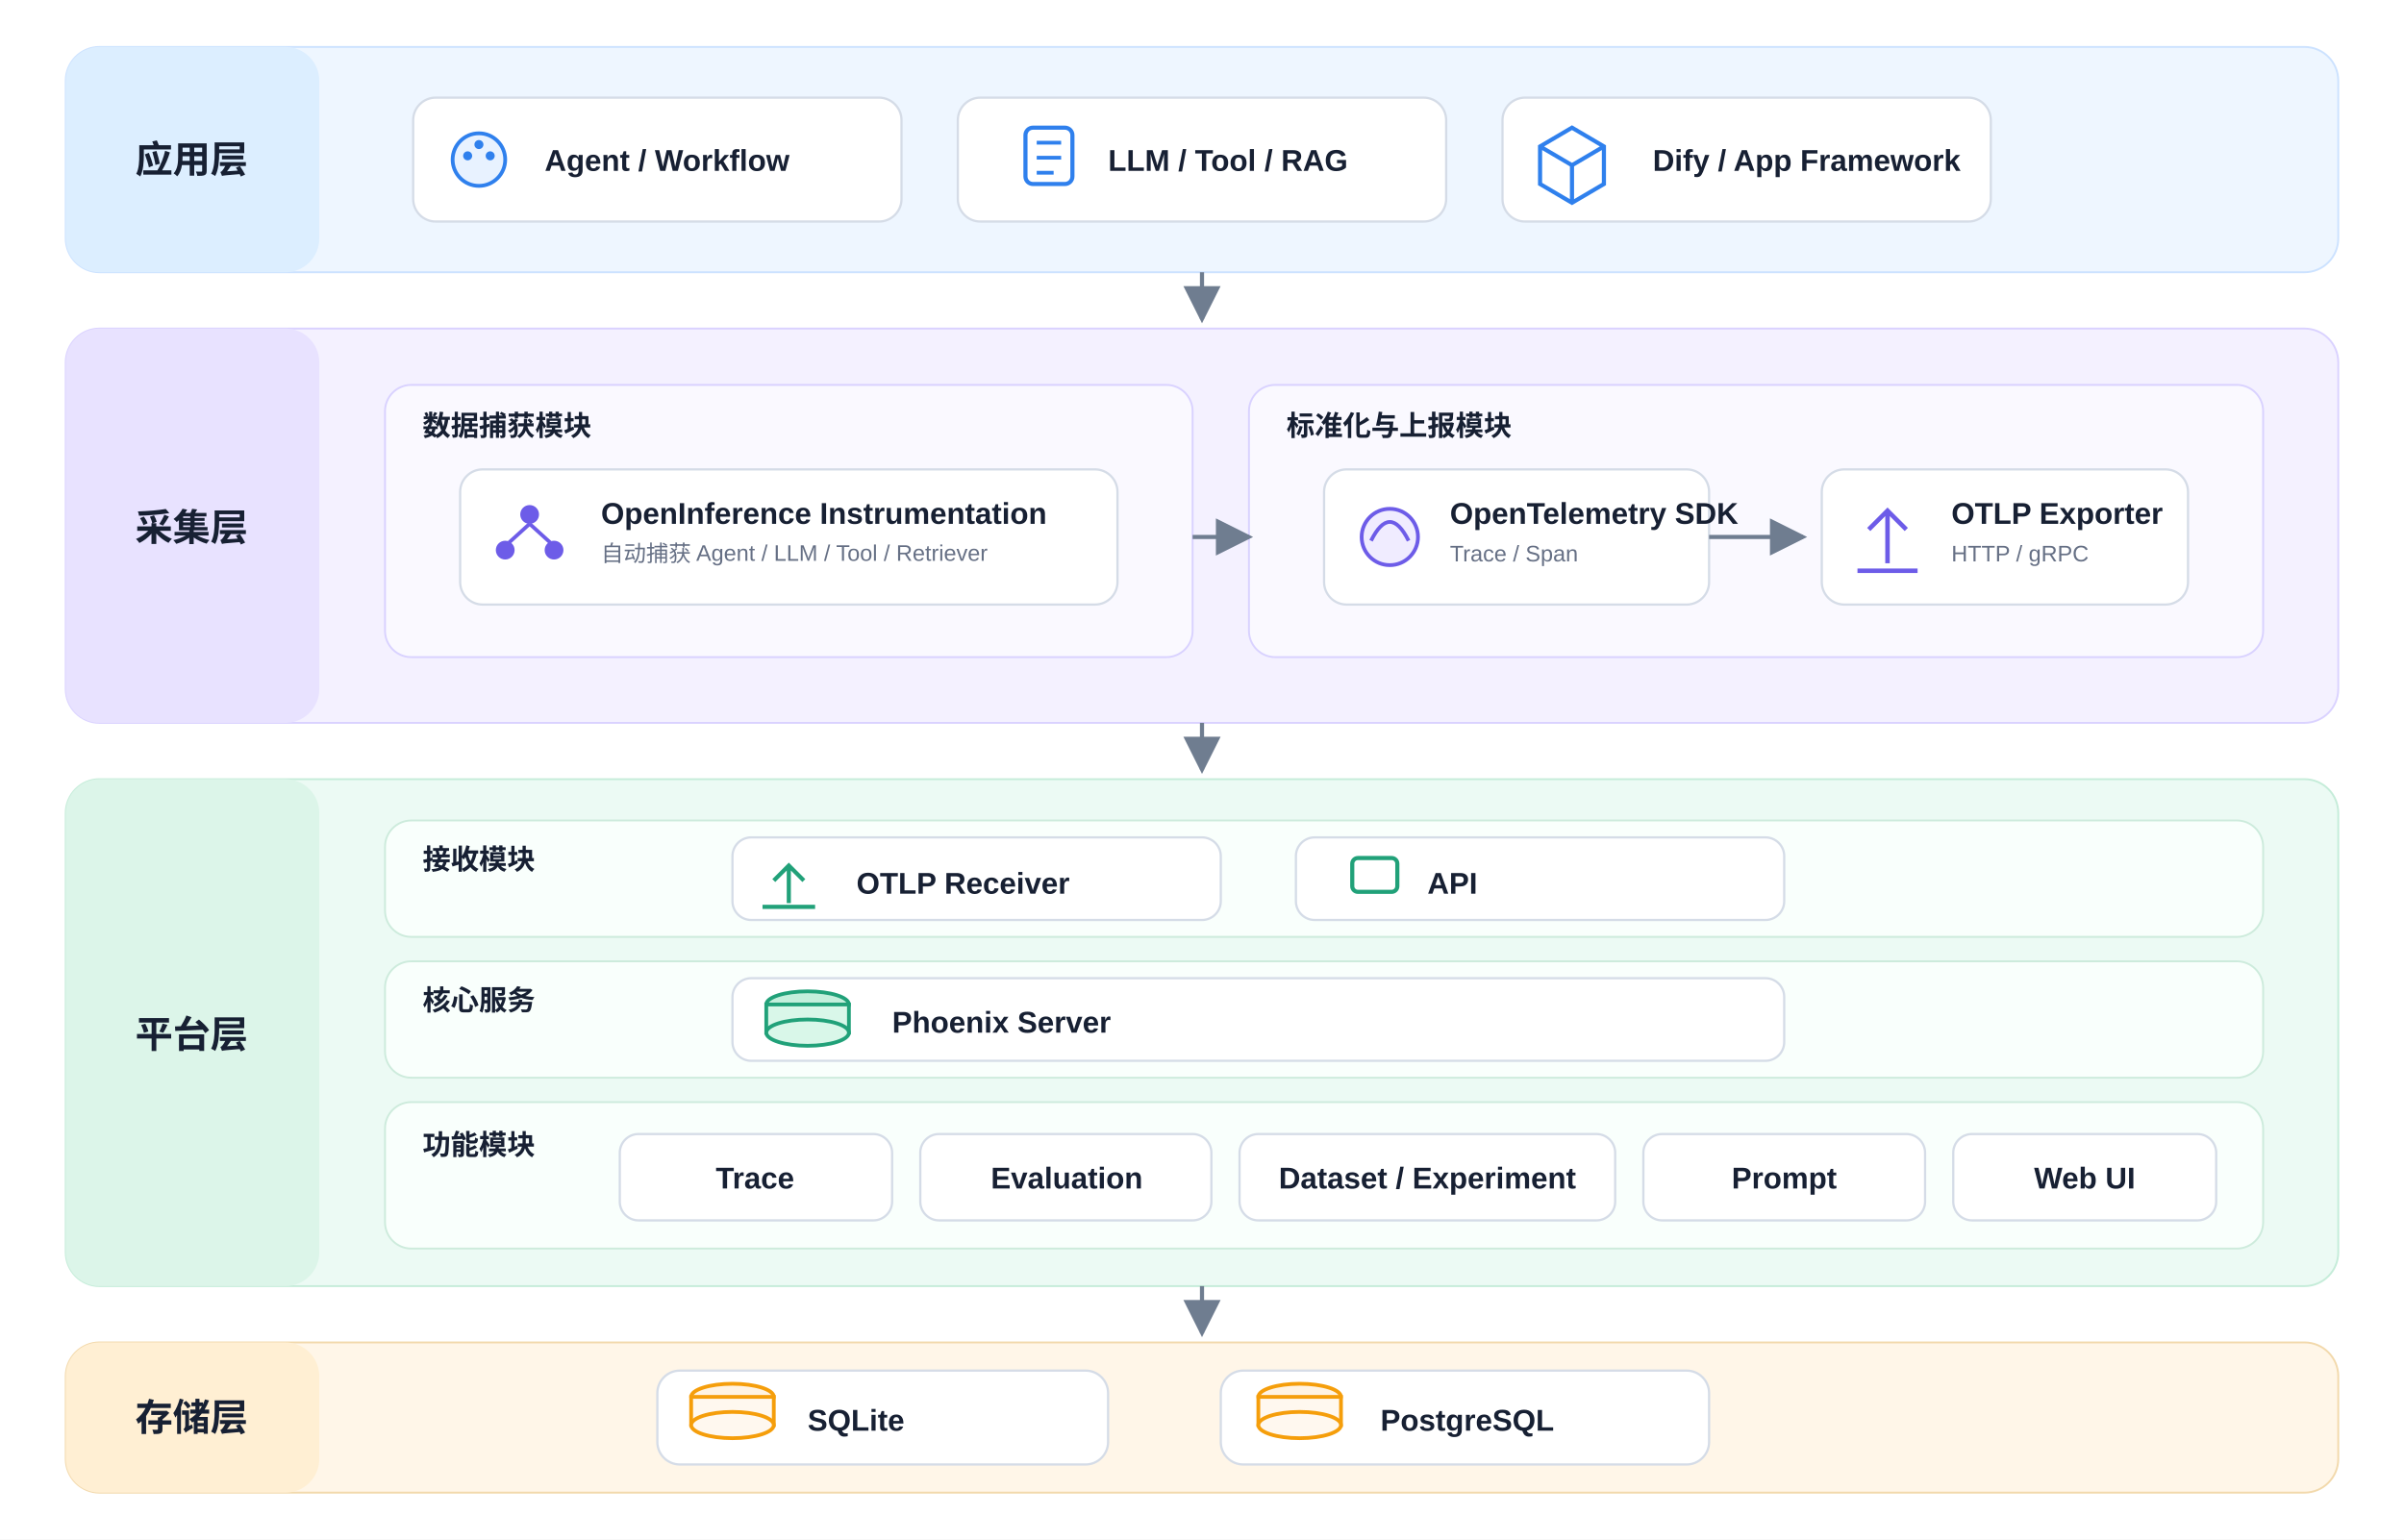
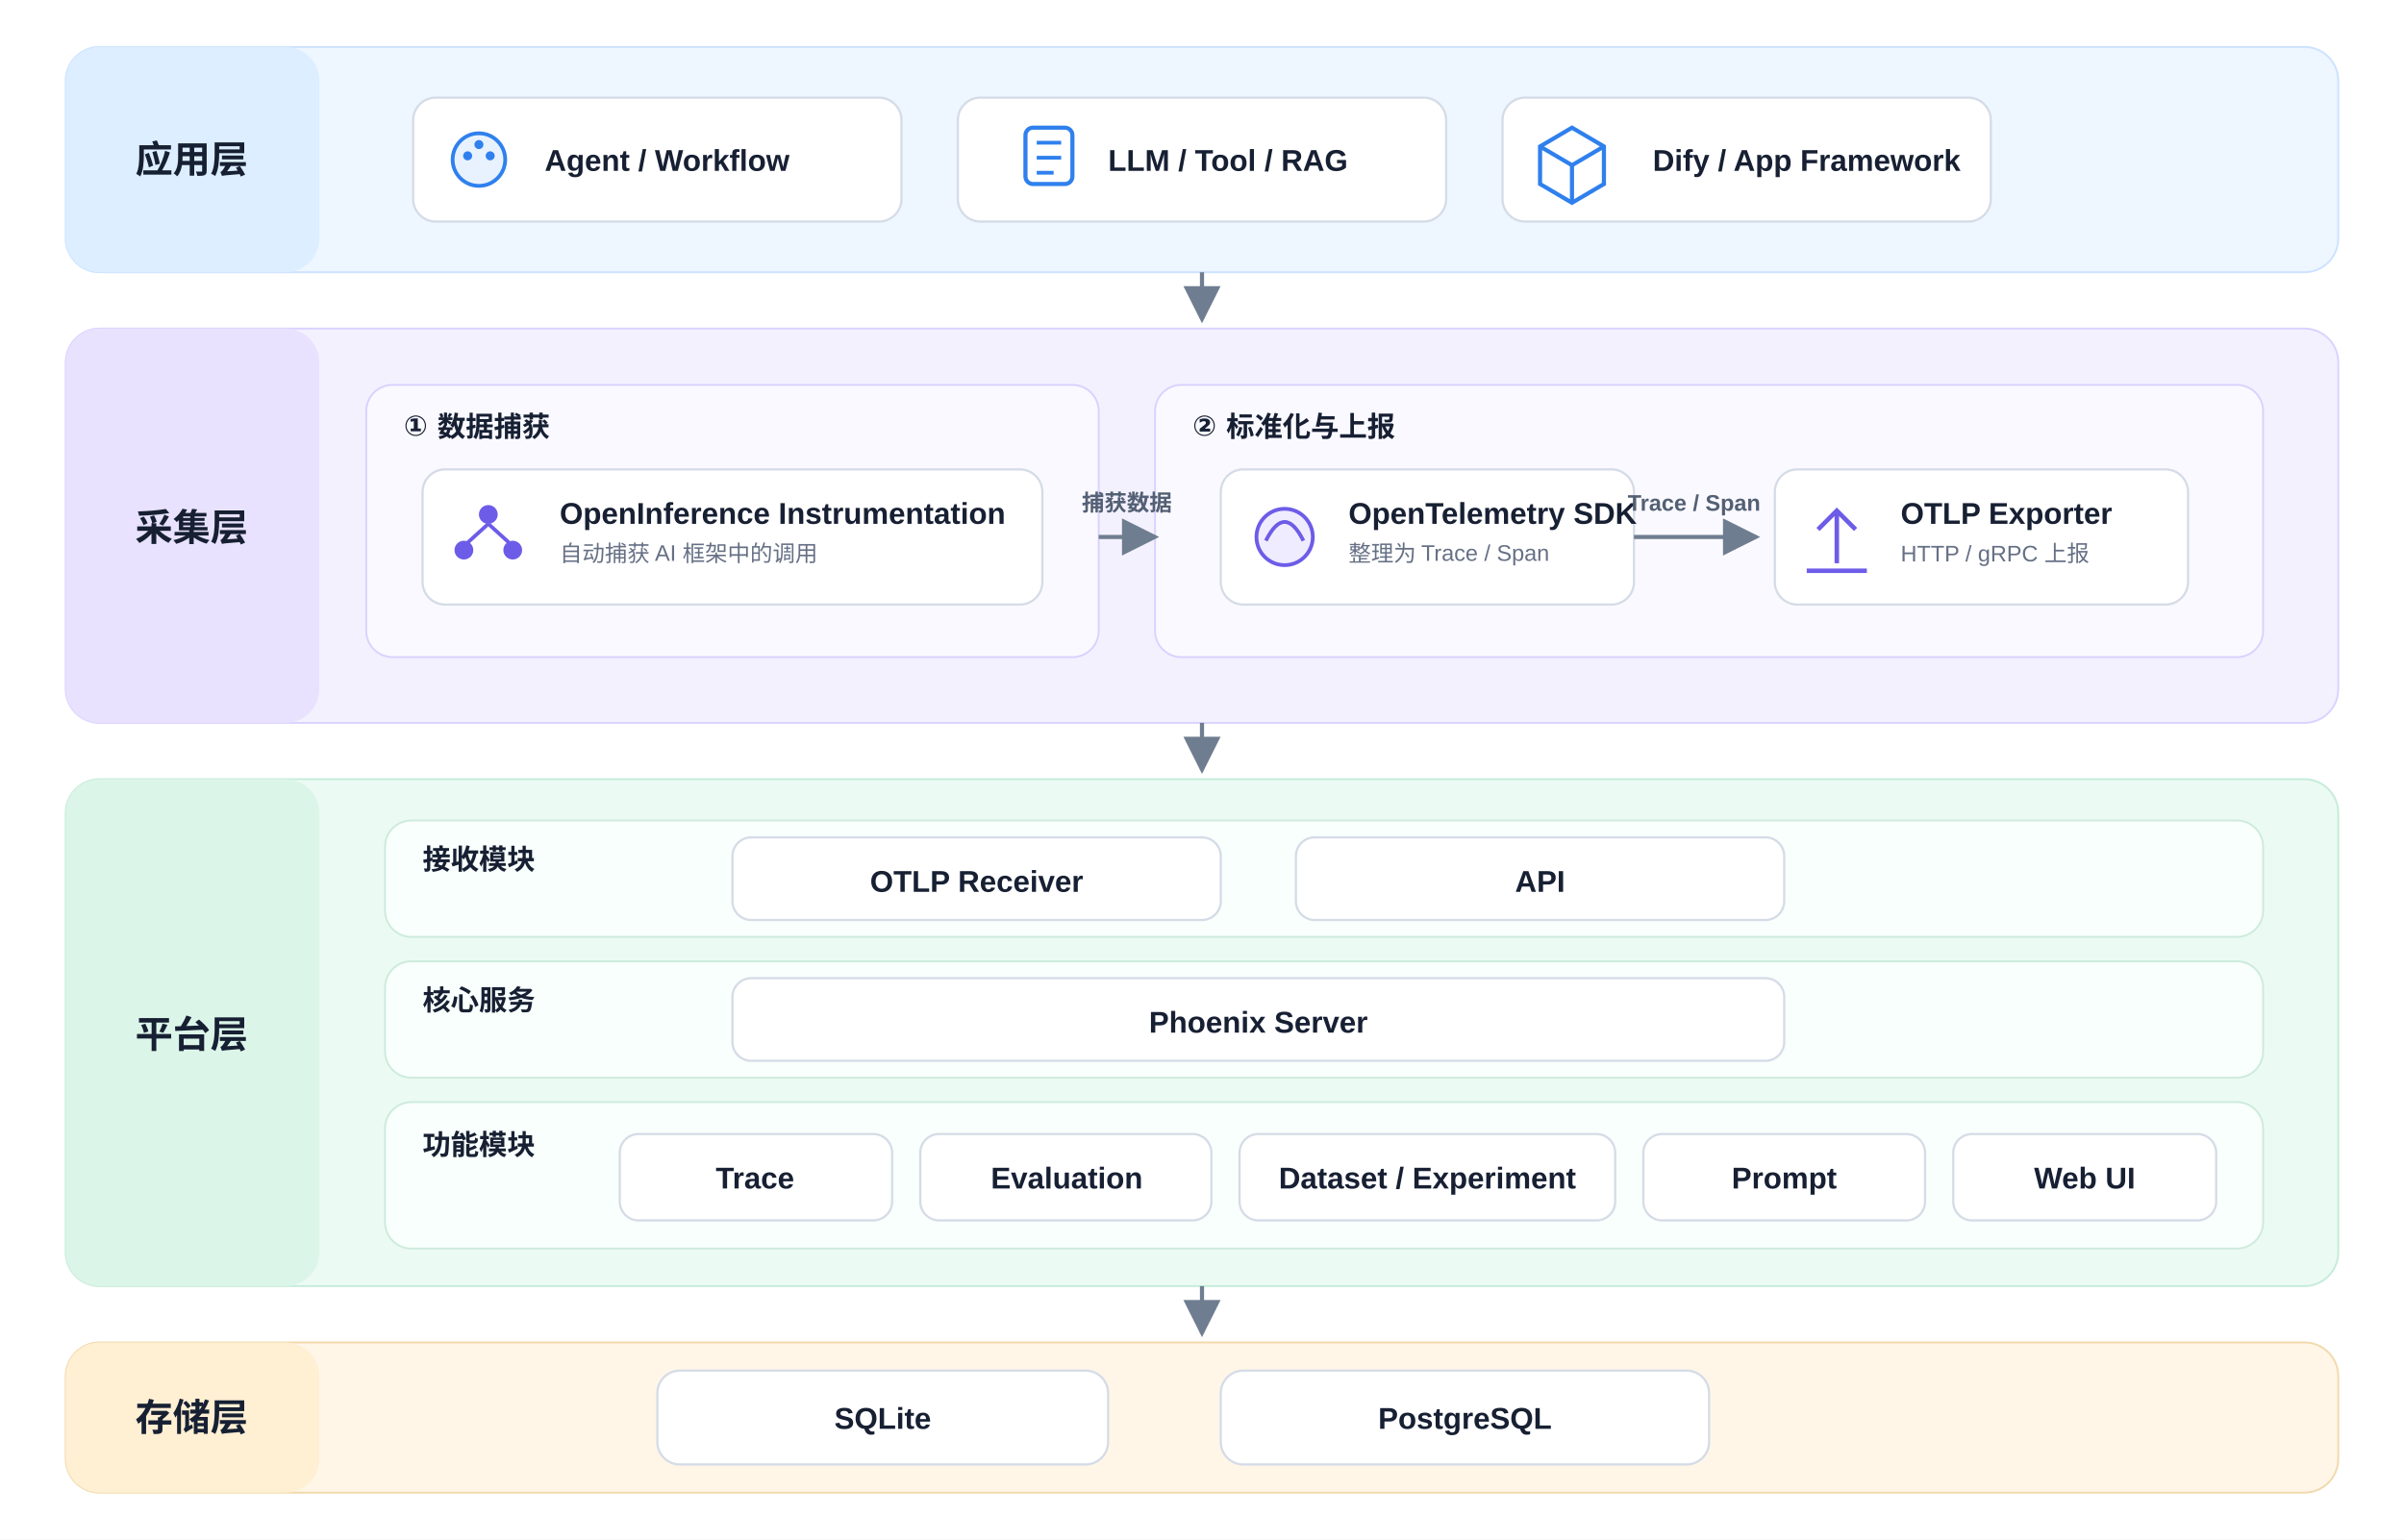
<svg xmlns="http://www.w3.org/2000/svg" width="1280" height="820" viewBox="0 0 1280 820">
  <defs>
    <marker id="arrow" markerWidth="9" markerHeight="9" refX="8" refY="4.5" orient="auto">
      <path d="M0 0L9 4.5 0 9Z" fill="#6f7d90" />
    </marker>
    <style>
    text{font-family:Arial,"Microsoft YaHei",sans-serif;fill:#172033}
-     .layer{font-size:20px;font-weight:700}.group{font-size:15px;font-weight:700}.name{font-size:16px;font-weight:700}.sub{font-size:12px;fill:#667085}.card{fill:#fff;stroke:#d5dce7;stroke-width:1.2}.line{stroke:#6f7d90;stroke-width:2.2;fill:none;marker-end:url(#arrow)}
+     .layer{font-size:20px;font-weight:700}
+     .group{font-size:15px;font-weight:700}
+     .name{font-size:16px;font-weight:700}
+     .sub{font-size:12px;fill:#667085}
+     .flow{font-size:12px;font-weight:700;fill:#536074}
+     .card{fill:#fff;stroke:#d5dce7;stroke-width:1.2}
+     .line{stroke:#6f7d90;stroke-width:2.2;fill:none;marker-end:url(#arrow)}
  </style>
  </defs>
  <rect width="1280" height="820" fill="#fff" />
  <rect x="35" y="25" width="1210" height="120" rx="18" fill="#eef6ff" stroke="#cce2ff" />
  <rect x="35" y="25" width="135" height="120" rx="18" fill="#dceeff" />
  <text x="102" y="92" text-anchor="middle" class="layer">应用层</text>
  <g>
    <rect x="220" y="52" width="260" height="66" rx="12" class="card" />
    <circle cx="255" cy="85" r="14" fill="#e8f2ff" stroke="#2f80ed" stroke-width="2" />
    <circle cx="249" cy="83" r="2.4" fill="#2f80ed" />
    <circle cx="255" cy="77" r="2.4" fill="#2f80ed" />
    <circle cx="261" cy="83" r="2.4" fill="#2f80ed" />
    <text x="290" y="91" class="name">Agent / Workflow</text>
    <rect x="510" y="52" width="260" height="66" rx="12" class="card" />
    <rect x="546" y="68" width="25" height="30" rx="4" fill="none" stroke="#2f80ed" stroke-width="2.2" />
    <path d="M552 76h13M552 84h13M552 92h9" stroke="#2f80ed" stroke-width="2" />
    <text x="590" y="91" class="name">LLM / Tool / RAG</text>
    <rect x="800" y="52" width="260" height="66" rx="12" class="card" />
    <path d="M837 68l17 10v20l-17 10-17-10V78zM820 78l17 10 17-10M837 88v20" fill="none" stroke="#2f80ed" stroke-width="2.2" />
    <text x="880" y="91" class="name">Dify / App Framework</text>
  </g>
  <path d="M640 145V170" class="line" />
  <rect x="35" y="175" width="1210" height="210" rx="18" fill="#f4f1ff" stroke="#dad2ff" />
  <rect x="35" y="175" width="135" height="210" rx="18" fill="#e8e2ff" />
  <text x="102" y="288" text-anchor="middle" class="layer">采集层</text>
-   <rect x="205" y="205" width="430" height="145" rx="14" fill="#faf9ff" stroke="#d9d2ff" />
-   <text x="225" y="232" class="group">数据捕获模块</text>
-   <rect x="245" y="250" width="350" height="72" rx="12" class="card" />
-   <circle cx="282" cy="274" r="5" fill="#6d5ce8" />
-   <circle cx="269" cy="293" r="5" fill="#6d5ce8" />
-   <circle cx="295" cy="293" r="5" fill="#6d5ce8" />
-   <path d="M282 279L271 289M282 279L293 289" stroke="#6d5ce8" stroke-width="2" />
-   <text x="320" y="279" class="name">OpenInference Instrumentation</text>
-   <text x="320" y="299" class="sub">自动捕获 Agent / LLM / Tool / Retriever</text>
-   <rect x="665" y="205" width="540" height="145" rx="14" fill="#faf9ff" stroke="#d9d2ff" />
-   <text x="685" y="232" class="group">标准化与上报模块</text>
-   <rect x="705" y="250" width="205" height="72" rx="12" class="card" />
-   <circle cx="740" cy="286" r="15" fill="#f0ecff" stroke="#6d5ce8" stroke-width="2" />
-   <path d="M730 288q10-20 20 0" fill="none" stroke="#6d5ce8" stroke-width="2" />
-   <text x="772" y="279" class="name">OpenTelemetry SDK</text>
-   <text x="772" y="299" class="sub">Trace / Span</text>
-   <path d="M910 286H960" class="line" />
-   <rect x="970" y="250" width="195" height="72" rx="12" class="card" />
-   <path d="M1005 300v-28M995 282l10-10 10 10M989 304h32" fill="none" stroke="#6d5ce8" stroke-width="2.4" />
-   <text x="1039" y="279" class="name">OTLP Exporter</text>
-   <text x="1039" y="299" class="sub">HTTP / gRPC</text>
-   <path d="M635 286H665" class="line" />
+   <rect x="195" y="205" width="390" height="145" rx="14" fill="#faf9ff" stroke="#d9d2ff" />
+   <text x="215" y="232" class="group">① 数据捕获</text>
+   <rect x="225" y="250" width="330" height="72" rx="12" class="card" />
+   <circle cx="260" cy="274" r="5" fill="#6d5ce8" />
+   <circle cx="247" cy="293" r="5" fill="#6d5ce8" />
+   <circle cx="273" cy="293" r="5" fill="#6d5ce8" />
+   <path d="M260 279L249 289M260 279L271 289" stroke="#6d5ce8" stroke-width="2" />
+   <text x="298" y="279" class="name">OpenInference Instrumentation</text>
+   <text x="298" y="299" class="sub">自动捕获 AI 框架中的调用</text>
+   <rect x="615" y="205" width="590" height="145" rx="14" fill="#faf9ff" stroke="#d9d2ff" />
+   <text x="635" y="232" class="group">② 标准化与上报</text>
+   <rect x="650" y="250" width="220" height="72" rx="12" class="card" />
+   <circle cx="684" cy="286" r="15" fill="#f0ecff" stroke="#6d5ce8" stroke-width="2" />
+   <path d="M674 288q10-20 20 0" fill="none" stroke="#6d5ce8" stroke-width="2" />
+   <text x="718" y="279" class="name">OpenTelemetry SDK</text>
+   <text x="718" y="299" class="sub">整理为 Trace / Span</text>
+   <path d="M870 286H935" class="line" />
+   <text x="902" y="272" text-anchor="middle" class="flow">Trace / Span</text>
+   <rect x="945" y="250" width="220" height="72" rx="12" class="card" />
+   <path d="M978 300v-28M968 282l10-10 10 10M962 304h32" fill="none" stroke="#6d5ce8" stroke-width="2.4" />
+   <text x="1012" y="279" class="name">OTLP Exporter</text>
+   <text x="1012" y="299" class="sub">HTTP / gRPC 上报</text>
+   <path d="M585 286H615" class="line" />
+   <text x="600" y="272" text-anchor="middle" class="flow">捕获数据</text>
  <path d="M640 385V410" class="line" />
  <rect x="35" y="415" width="1210" height="270" rx="18" fill="#ecfaf4" stroke="#c5ecd9" />
  <rect x="35" y="415" width="135" height="270" rx="18" fill="#dcf5e9" />
  <text x="102" y="558" text-anchor="middle" class="layer">平台层</text>
  <rect x="205" y="437" width="1000" height="62" rx="14" fill="#f9fffc" stroke="#cdebdc" />
  <text x="225" y="463" class="group">接收模块</text>
  <rect x="390" y="446" width="260" height="44" rx="10" class="card" />
-   <path d="M420 481v-20M412 469l8-8 8 8M406 483h28" fill="none" stroke="#21a179" stroke-width="2.2" />
-   <text x="456" y="476" class="name">OTLP Receiver</text>
+   <text x="520" y="475" text-anchor="middle" class="name">OTLP Receiver</text>
  <rect x="690" y="446" width="260" height="44" rx="10" class="card" />
-   <rect x="720" y="457" width="24" height="18" rx="3" fill="none" stroke="#21a179" stroke-width="2.2" />
-   <text x="760" y="476" class="name">API</text>
+   <text x="820" y="475" text-anchor="middle" class="name">API</text>
  <rect x="205" y="512" width="1000" height="62" rx="14" fill="#f9fffc" stroke="#cdebdc" />
  <text x="225" y="538" class="group">核心服务</text>
  <rect x="390" y="521" width="560" height="44" rx="10" class="card" />
-   <ellipse cx="430" cy="535" rx="22" ry="7" fill="#c4efdc" stroke="#21a179" stroke-width="2" />
-   <rect x="408" y="535" width="44" height="15" fill="#d9f7e9" stroke="#21a179" stroke-width="2" />
-   <ellipse cx="430" cy="550" rx="22" ry="7" fill="#d9f7e9" stroke="#21a179" stroke-width="2" />
-   <text x="475" y="550" class="name">Phoenix Server</text>
+   <text x="670" y="550" text-anchor="middle" class="name">Phoenix Server</text>
  <rect x="205" y="587" width="1000" height="78" rx="14" fill="#f9fffc" stroke="#cdebdc" />
  <text x="225" y="615" class="group">功能模块</text>
  <g>
    <rect x="330" y="604" width="145" height="46" rx="10" class="card" />
    <text x="402" y="633" text-anchor="middle" class="name">Trace</text>
    <rect x="490" y="604" width="155" height="46" rx="10" class="card" />
    <text x="568" y="633" text-anchor="middle" class="name">Evaluation</text>
    <rect x="660" y="604" width="200" height="46" rx="10" class="card" />
    <text x="760" y="633" text-anchor="middle" class="name">Dataset / Experiment</text>
    <rect x="875" y="604" width="150" height="46" rx="10" class="card" />
    <text x="950" y="633" text-anchor="middle" class="name">Prompt</text>
    <rect x="1040" y="604" width="140" height="46" rx="10" class="card" />
    <text x="1110" y="633" text-anchor="middle" class="name">Web UI</text>
  </g>
  <path d="M640 685V710" class="line" />
  <rect x="35" y="715" width="1210" height="80" rx="18" fill="#fff6e8" stroke="#f2d9ac" />
  <rect x="35" y="715" width="135" height="80" rx="18" fill="#ffefd3" />
  <text x="102" y="762" text-anchor="middle" class="layer">存储层</text>
  <rect x="350" y="730" width="240" height="50" rx="12" class="card" />
-   <ellipse cx="390" cy="744" rx="22" ry="7" fill="#fff3e2" stroke="#f59e0b" stroke-width="2" />
-   <rect x="368" y="744" width="44" height="15" fill="#fff8ef" stroke="#f59e0b" stroke-width="2" />
-   <ellipse cx="390" cy="759" rx="22" ry="7" fill="#fff8ef" stroke="#f59e0b" stroke-width="2" />
-   <text x="430" y="762" class="name">SQLite</text>
+   <text x="470" y="761" text-anchor="middle" class="name">SQLite</text>
  <rect x="650" y="730" width="260" height="50" rx="12" class="card" />
-   <ellipse cx="692" cy="744" rx="22" ry="7" fill="#fff3e2" stroke="#f59e0b" stroke-width="2" />
-   <rect x="670" y="744" width="44" height="15" fill="#fff8ef" stroke="#f59e0b" stroke-width="2" />
-   <ellipse cx="692" cy="759" rx="22" ry="7" fill="#fff8ef" stroke="#f59e0b" stroke-width="2" />
-   <text x="735" y="762" class="name">PostgreSQL</text>
+   <text x="780" y="761" text-anchor="middle" class="name">PostgreSQL</text>
</svg>
